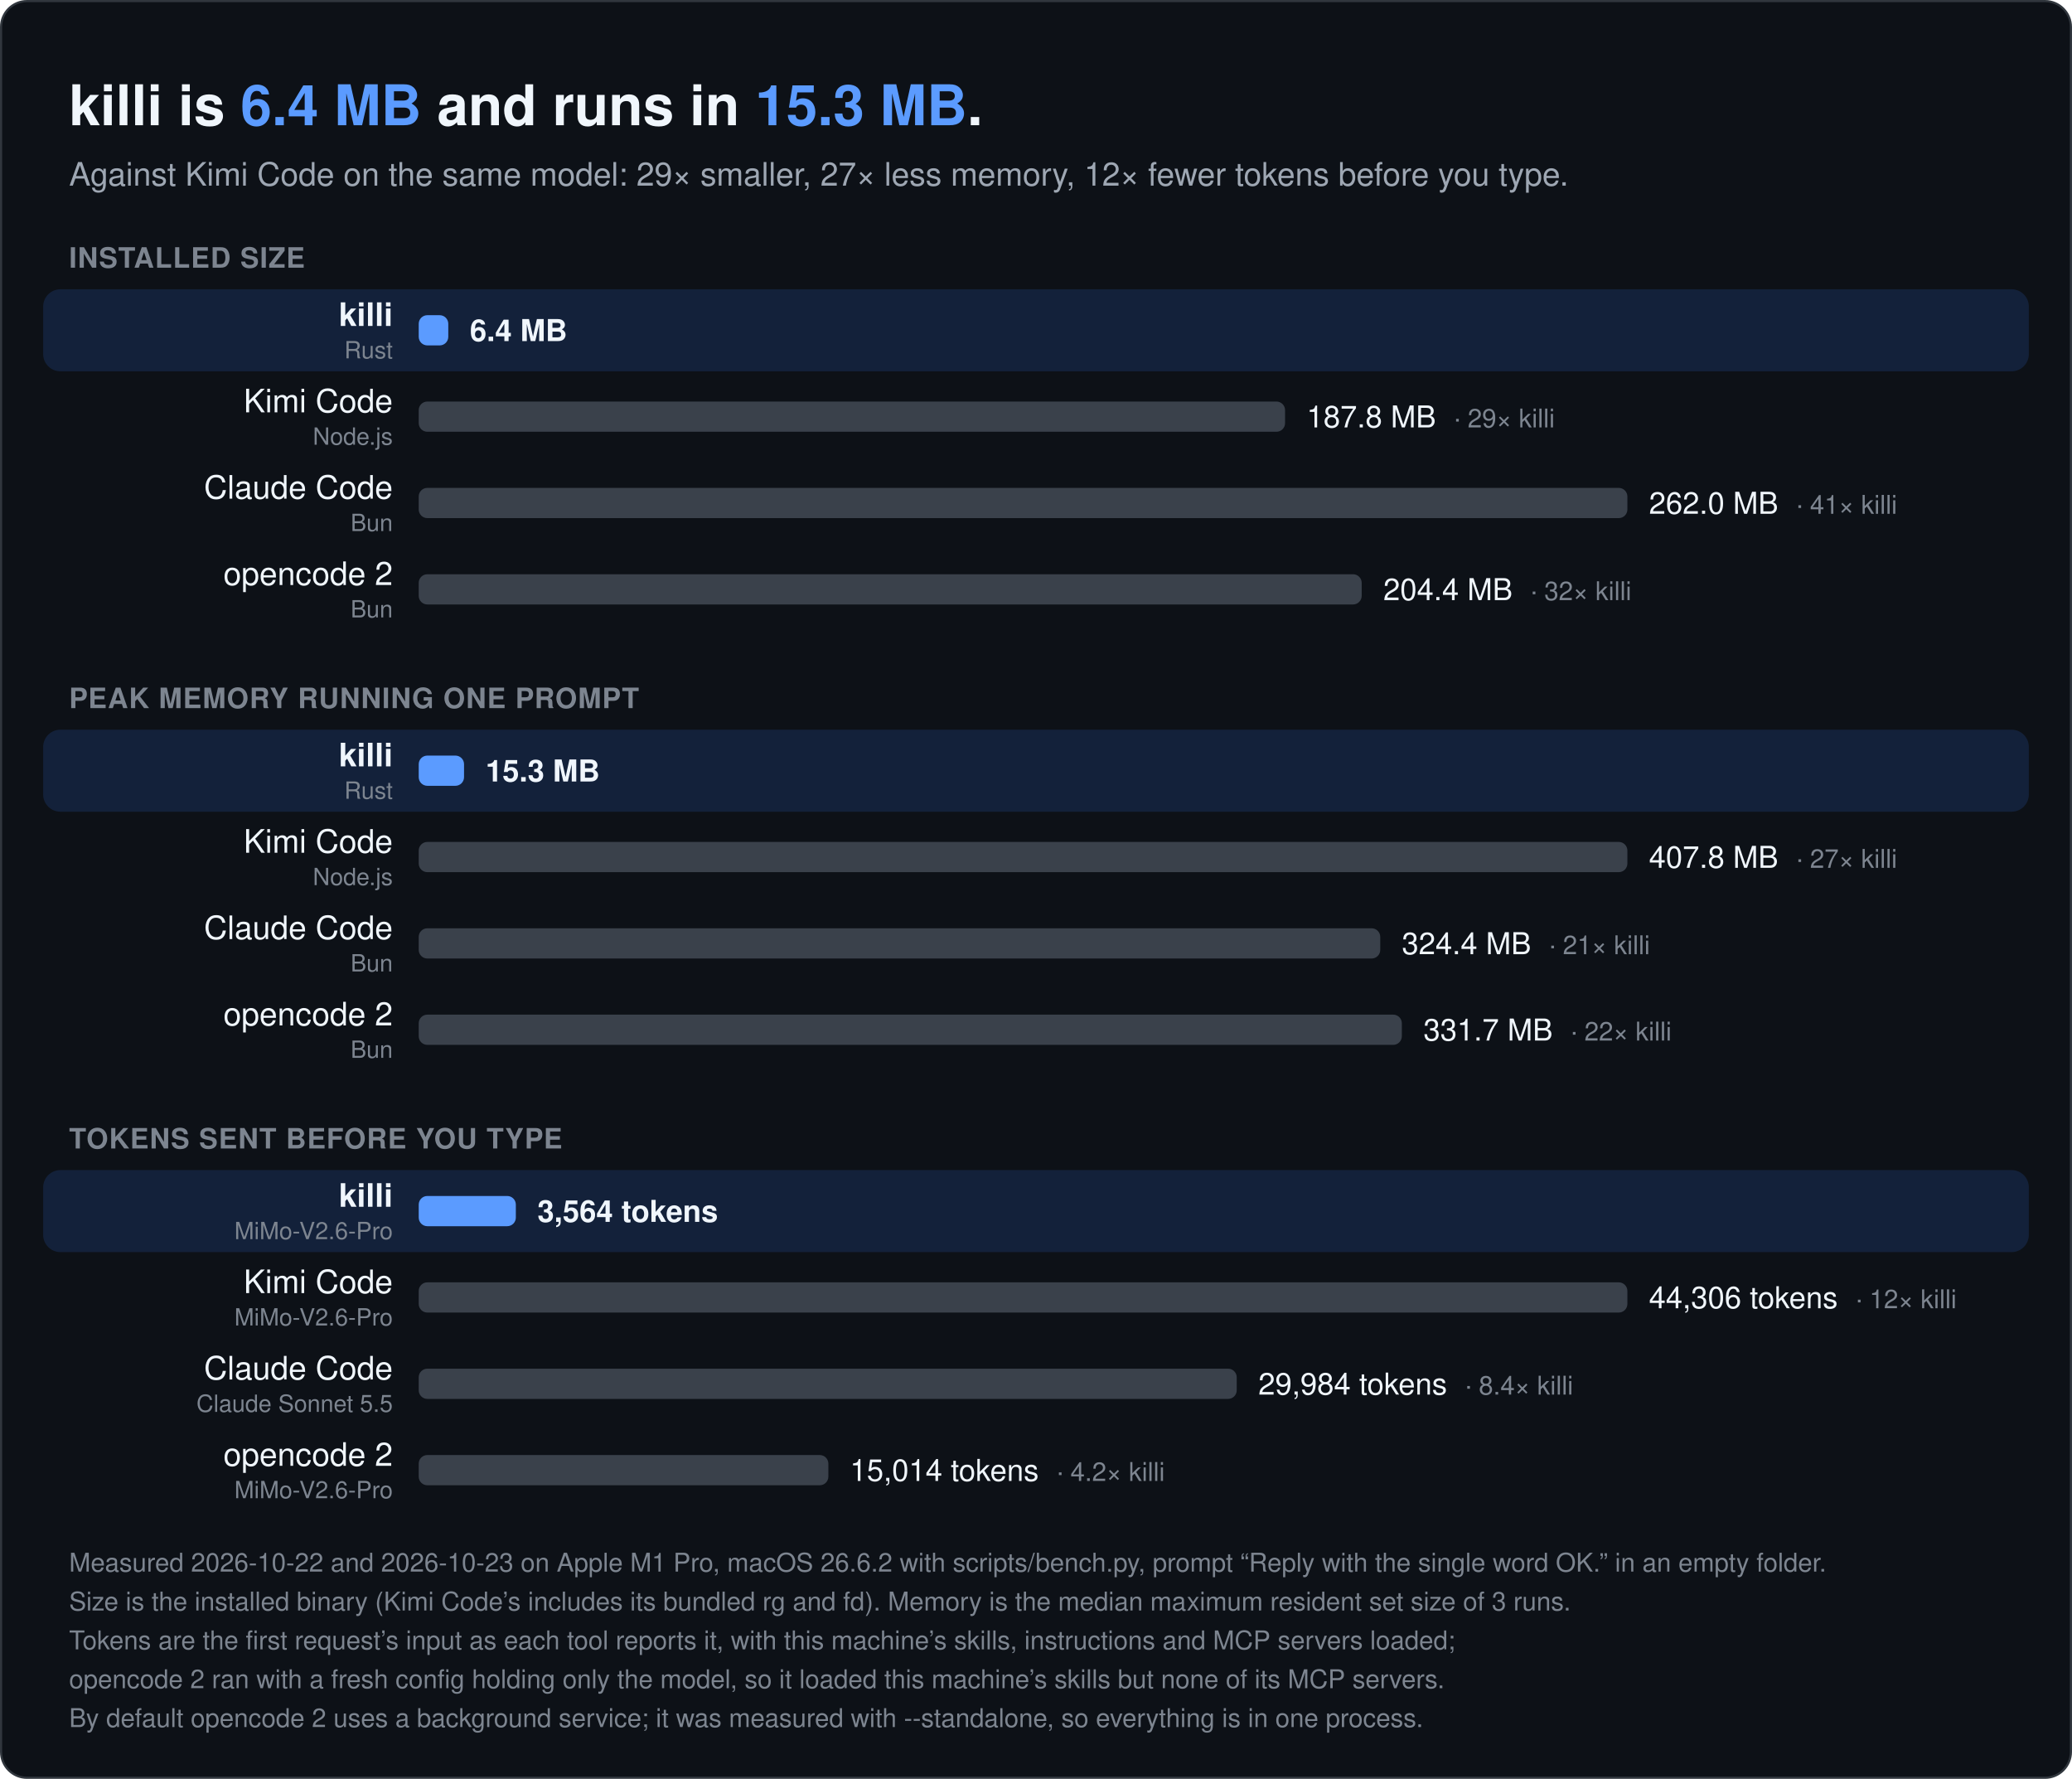
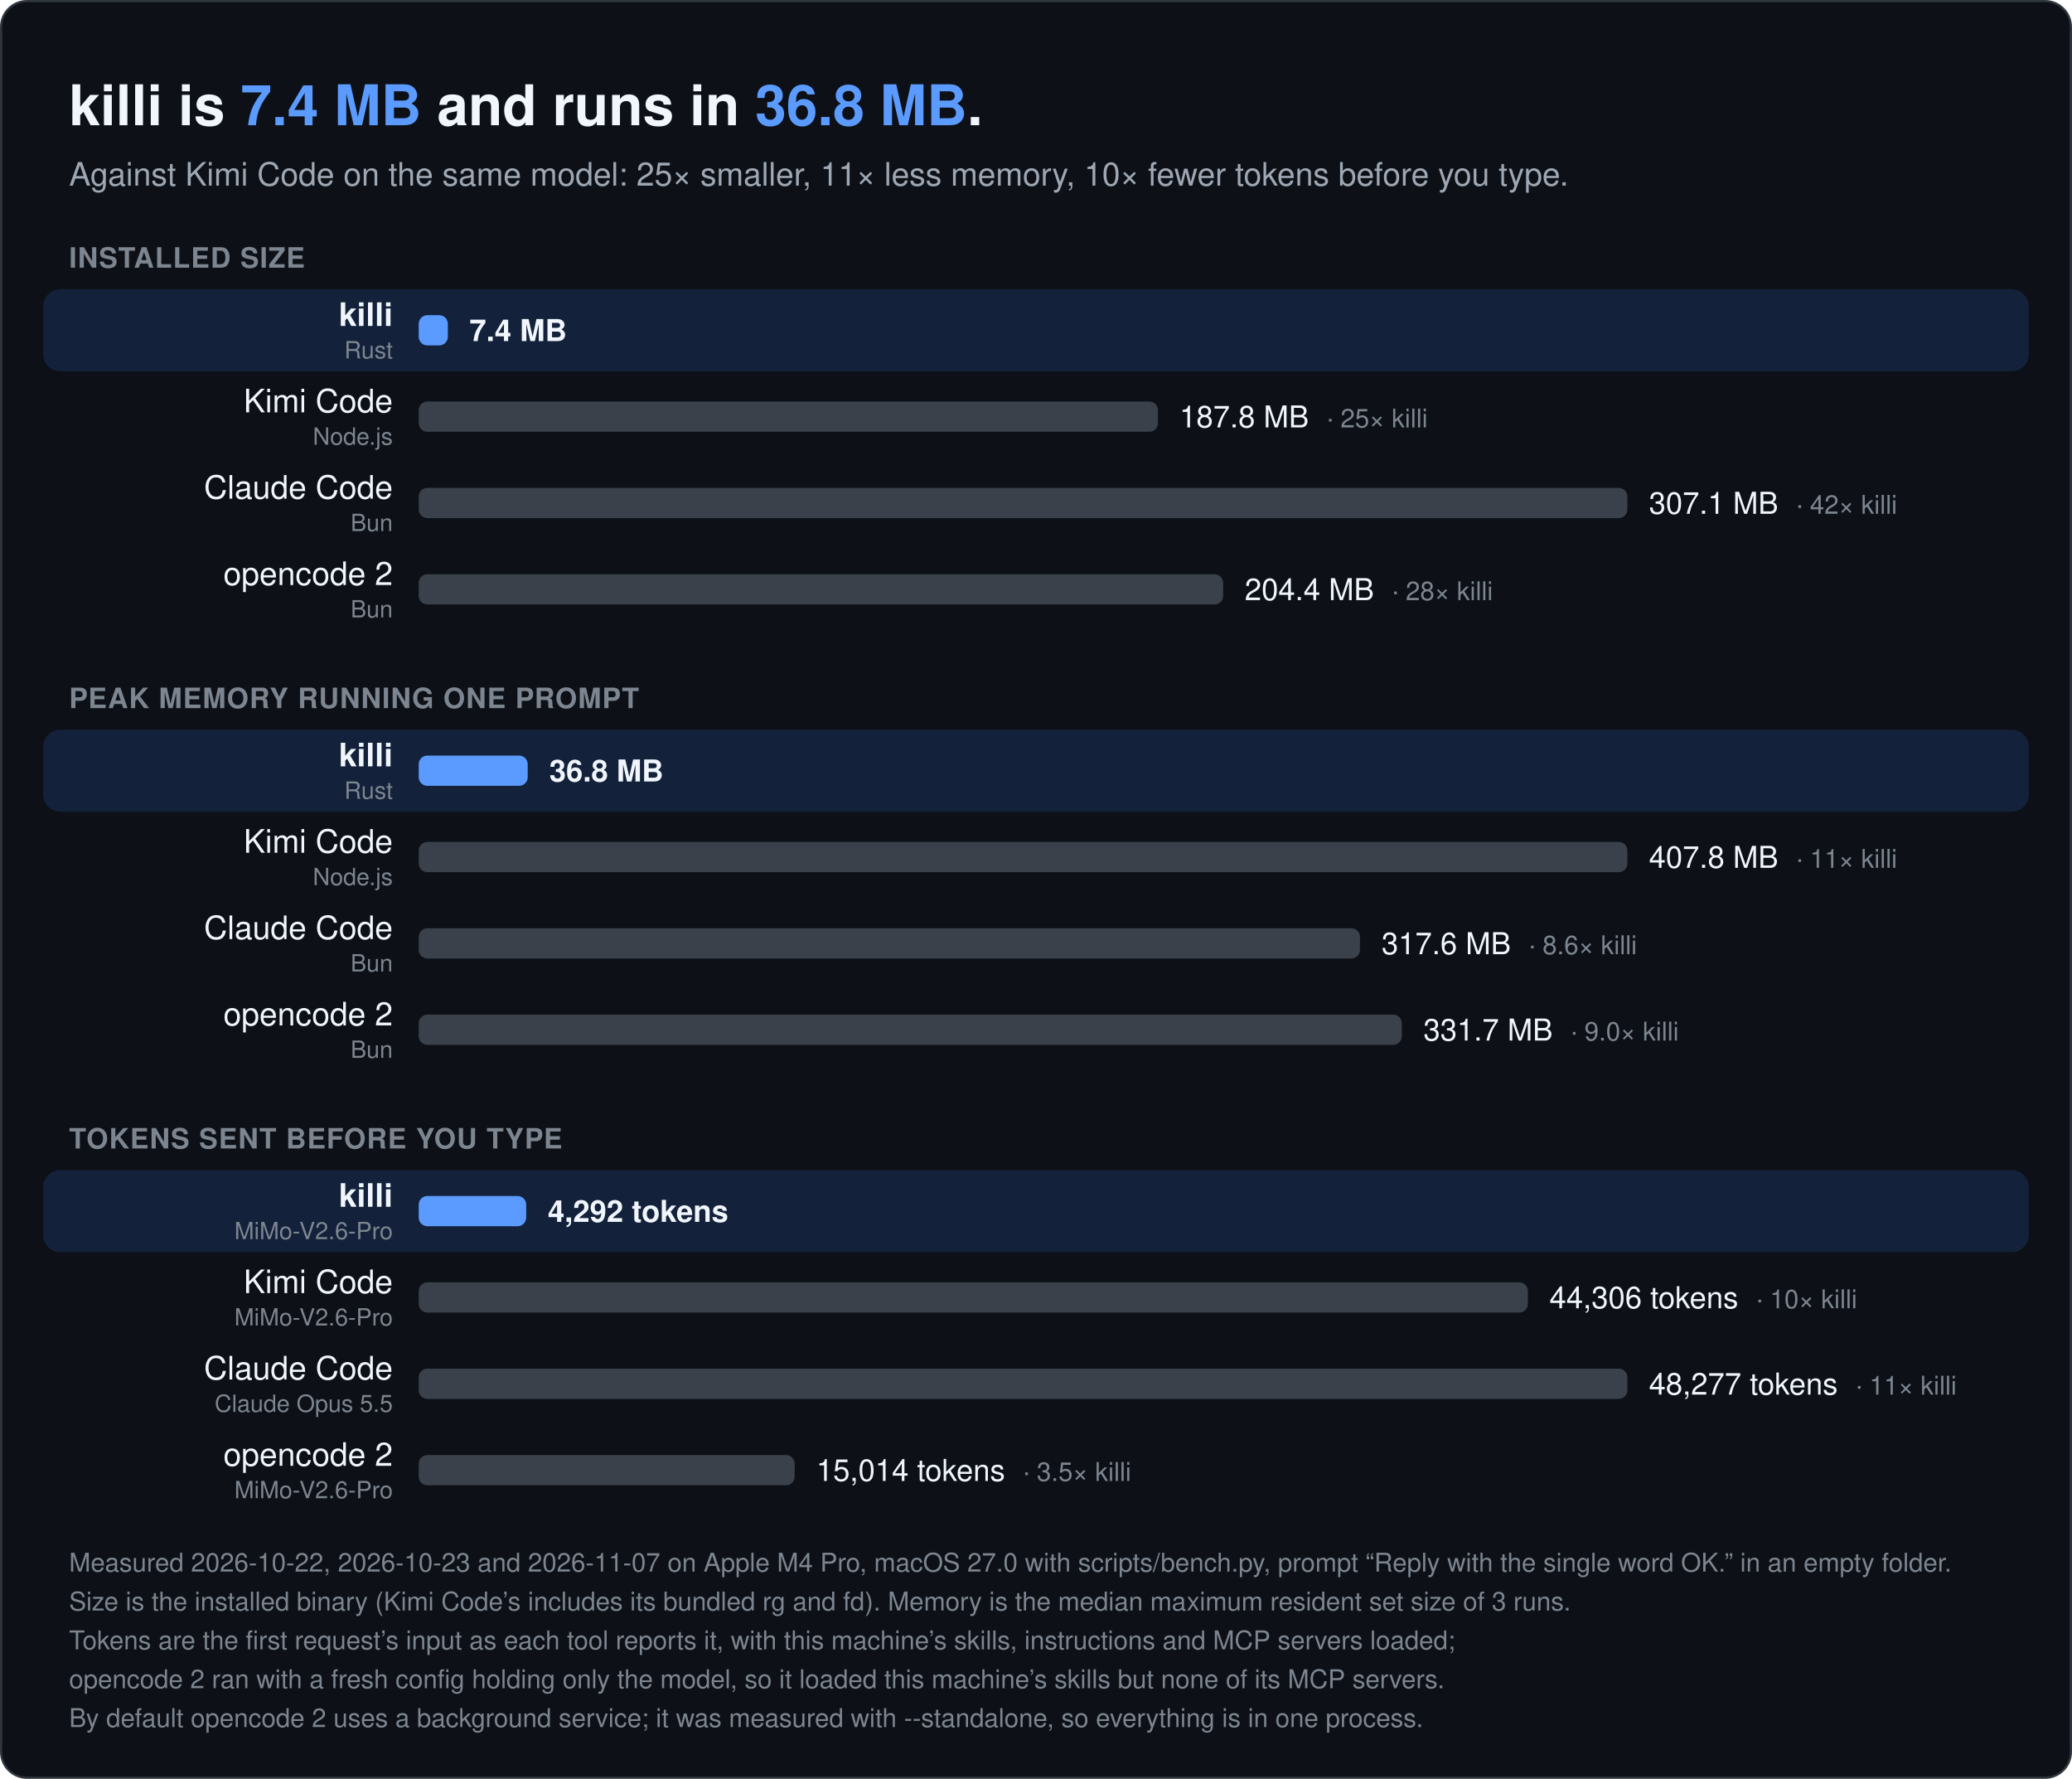
- <svg xmlns="http://www.w3.org/2000/svg" width="960" height="824" viewBox="0 0 960 824" font-family="-apple-system, BlinkMacSystemFont, 'Segoe UI', Helvetica, Arial, sans-serif" role="img" aria-label="killi 6.4 MB installed, 15.3 MB memory, 3,564 tokens; Kimi Code 187.8 MB installed, 407.8 MB memory, 44,306 tokens; Claude Code 262.0 MB installed, 324.4 MB memory, 29,984 tokens; opencode 2 204.4 MB installed, 331.7 MB memory, 15,014 tokens">
+ <svg xmlns="http://www.w3.org/2000/svg" width="960" height="824" viewBox="0 0 960 824" font-family="-apple-system, BlinkMacSystemFont, 'Segoe UI', Helvetica, Arial, sans-serif" role="img" aria-label="killi 7.4 MB installed, 36.8 MB memory, 4,292 tokens; Kimi Code 187.8 MB installed, 407.8 MB memory, 44,306 tokens; Claude Code 307.1 MB installed, 317.6 MB memory, 48,277 tokens; opencode 2 204.4 MB installed, 331.7 MB memory, 15,014 tokens">
  <rect x="0.5" y="0.5" width="959" height="823" rx="12" fill="#0d1117" stroke="#30363d" />
-   <text x="32" y="58" font-size="26" font-weight="700" fill="#f0f6fc">killi is <tspan fill="#5b9bff">6.4 MB</tspan> and runs in <tspan fill="#5b9bff">15.3 MB</tspan>.</text>
-   <text x="32" y="86" font-size="15" fill="#9ea7b3">Against Kimi Code on the same model: 29× smaller, 27× less memory, 12× fewer tokens before you type.</text>
+   <text x="32" y="58" font-size="26" font-weight="700" fill="#f0f6fc">killi is <tspan fill="#5b9bff">7.4 MB</tspan> and runs in <tspan fill="#5b9bff">36.8 MB</tspan>.</text>
+   <text x="32" y="86" font-size="15" fill="#9ea7b3">Against Kimi Code on the same model: 25× smaller, 11× less memory, 10× fewer tokens before you type.</text>
  <text x="32" y="124" font-size="13" font-weight="700" fill="#7d8590" letter-spacing="0.4">INSTALLED SIZE</text>
  <rect x="20" y="134" width="920" height="38" rx="8" fill="#13213a" />
  <text x="182" y="151" font-size="15" font-weight="700" fill="#f0f6fc" text-anchor="end">killi</text>
  <text x="182" y="166" font-size="11" fill="#7d8590" text-anchor="end">Rust</text>
-   <rect x="194" y="146" width="13.7" height="14" rx="4" fill="#5b9bff" />
-   <text x="217.7" y="158" font-size="14" font-weight="700" fill="#f0f6fc">6.4 MB</text>
+   <rect x="194" y="146" width="13.5" height="14" rx="4" fill="#5b9bff" />
+   <text x="217.5" y="158" font-size="14" font-weight="700" fill="#f0f6fc">7.4 MB</text>
  <text x="182" y="191" font-size="15" font-weight="500" fill="#f0f6fc" text-anchor="end">Kimi Code</text>
  <text x="182" y="206" font-size="11" fill="#7d8590" text-anchor="end">Node.js</text>
-   <rect x="194" y="186" width="401.4" height="14" rx="4" fill="#3a414b" />
-   <text x="605.4" y="198" font-size="14" font-weight="500" fill="#f0f6fc">187.8 MB<tspan dx="8" font-size="12" font-weight="400" fill="#7d8590">· 29× killi</tspan>
+   <rect x="194" y="186" width="342.5" height="14" rx="4" fill="#3a414b" />
+   <text x="546.5" y="198" font-size="14" font-weight="500" fill="#f0f6fc">187.8 MB<tspan dx="8" font-size="12" font-weight="400" fill="#7d8590">· 25× killi</tspan>
  </text>
  <text x="182" y="231" font-size="15" font-weight="500" fill="#f0f6fc" text-anchor="end">Claude Code</text>
  <text x="182" y="246" font-size="11" fill="#7d8590" text-anchor="end">Bun</text>
  <rect x="194" y="226" width="560.0" height="14" rx="4" fill="#3a414b" />
-   <text x="764.0" y="238" font-size="14" font-weight="500" fill="#f0f6fc">262.0 MB<tspan dx="8" font-size="12" font-weight="400" fill="#7d8590">· 41× killi</tspan>
+   <text x="764.0" y="238" font-size="14" font-weight="500" fill="#f0f6fc">307.1 MB<tspan dx="8" font-size="12" font-weight="400" fill="#7d8590">· 42× killi</tspan>
  </text>
  <text x="182" y="271" font-size="15" font-weight="500" fill="#f0f6fc" text-anchor="end">opencode 2</text>
  <text x="182" y="286" font-size="11" fill="#7d8590" text-anchor="end">Bun</text>
-   <rect x="194" y="266" width="436.9" height="14" rx="4" fill="#3a414b" />
-   <text x="640.9" y="278" font-size="14" font-weight="500" fill="#f0f6fc">204.4 MB<tspan dx="8" font-size="12" font-weight="400" fill="#7d8590">· 32× killi</tspan>
+   <rect x="194" y="266" width="372.7" height="14" rx="4" fill="#3a414b" />
+   <text x="576.7" y="278" font-size="14" font-weight="500" fill="#f0f6fc">204.4 MB<tspan dx="8" font-size="12" font-weight="400" fill="#7d8590">· 28× killi</tspan>
  </text>
  <text x="32" y="328" font-size="13" font-weight="700" fill="#7d8590" letter-spacing="0.4">PEAK MEMORY RUNNING ONE PROMPT</text>
  <rect x="20" y="338" width="920" height="38" rx="8" fill="#13213a" />
  <text x="182" y="355" font-size="15" font-weight="700" fill="#f0f6fc" text-anchor="end">killi</text>
  <text x="182" y="370" font-size="11" fill="#7d8590" text-anchor="end">Rust</text>
-   <rect x="194" y="350" width="21.0" height="14" rx="4" fill="#5b9bff" />
-   <text x="225.0" y="362" font-size="14" font-weight="700" fill="#f0f6fc">15.3 MB</text>
+   <rect x="194" y="350" width="50.5" height="14" rx="4" fill="#5b9bff" />
+   <text x="254.5" y="362" font-size="14" font-weight="700" fill="#f0f6fc">36.8 MB</text>
  <text x="182" y="395" font-size="15" font-weight="500" fill="#f0f6fc" text-anchor="end">Kimi Code</text>
  <text x="182" y="410" font-size="11" fill="#7d8590" text-anchor="end">Node.js</text>
  <rect x="194" y="390" width="560.0" height="14" rx="4" fill="#3a414b" />
-   <text x="764.0" y="402" font-size="14" font-weight="500" fill="#f0f6fc">407.8 MB<tspan dx="8" font-size="12" font-weight="400" fill="#7d8590">· 27× killi</tspan>
+   <text x="764.0" y="402" font-size="14" font-weight="500" fill="#f0f6fc">407.8 MB<tspan dx="8" font-size="12" font-weight="400" fill="#7d8590">· 11× killi</tspan>
  </text>
  <text x="182" y="435" font-size="15" font-weight="500" fill="#f0f6fc" text-anchor="end">Claude Code</text>
  <text x="182" y="450" font-size="11" fill="#7d8590" text-anchor="end">Bun</text>
-   <rect x="194" y="430" width="445.5" height="14" rx="4" fill="#3a414b" />
-   <text x="649.5" y="442" font-size="14" font-weight="500" fill="#f0f6fc">324.4 MB<tspan dx="8" font-size="12" font-weight="400" fill="#7d8590">· 21× killi</tspan>
+   <rect x="194" y="430" width="436.1" height="14" rx="4" fill="#3a414b" />
+   <text x="640.1" y="442" font-size="14" font-weight="500" fill="#f0f6fc">317.6 MB<tspan dx="8" font-size="12" font-weight="400" fill="#7d8590">· 8.6× killi</tspan>
  </text>
  <text x="182" y="475" font-size="15" font-weight="500" fill="#f0f6fc" text-anchor="end">opencode 2</text>
  <text x="182" y="490" font-size="11" fill="#7d8590" text-anchor="end">Bun</text>
  <rect x="194" y="470" width="455.5" height="14" rx="4" fill="#3a414b" />
-   <text x="659.5" y="482" font-size="14" font-weight="500" fill="#f0f6fc">331.7 MB<tspan dx="8" font-size="12" font-weight="400" fill="#7d8590">· 22× killi</tspan>
+   <text x="659.5" y="482" font-size="14" font-weight="500" fill="#f0f6fc">331.7 MB<tspan dx="8" font-size="12" font-weight="400" fill="#7d8590">· 9.0× killi</tspan>
  </text>
  <text x="32" y="532" font-size="13" font-weight="700" fill="#7d8590" letter-spacing="0.4">TOKENS SENT BEFORE YOU TYPE</text>
  <rect x="20" y="542" width="920" height="38" rx="8" fill="#13213a" />
  <text x="182" y="559" font-size="15" font-weight="700" fill="#f0f6fc" text-anchor="end">killi</text>
  <text x="182" y="574" font-size="11" fill="#7d8590" text-anchor="end">MiMo-V2.6-Pro</text>
-   <rect x="194" y="554" width="45.0" height="14" rx="4" fill="#5b9bff" />
-   <text x="249.0" y="566" font-size="14" font-weight="700" fill="#f0f6fc">3,564 tokens</text>
+   <rect x="194" y="554" width="49.8" height="14" rx="4" fill="#5b9bff" />
+   <text x="253.8" y="566" font-size="14" font-weight="700" fill="#f0f6fc">4,292 tokens</text>
  <text x="182" y="599" font-size="15" font-weight="500" fill="#f0f6fc" text-anchor="end">Kimi Code</text>
  <text x="182" y="614" font-size="11" fill="#7d8590" text-anchor="end">MiMo-V2.6-Pro</text>
-   <rect x="194" y="594" width="560.0" height="14" rx="4" fill="#3a414b" />
-   <text x="764.0" y="606" font-size="14" font-weight="500" fill="#f0f6fc">44,306 tokens<tspan dx="8" font-size="12" font-weight="400" fill="#7d8590">· 12× killi</tspan>
+   <rect x="194" y="594" width="513.9" height="14" rx="4" fill="#3a414b" />
+   <text x="717.9" y="606" font-size="14" font-weight="500" fill="#f0f6fc">44,306 tokens<tspan dx="8" font-size="12" font-weight="400" fill="#7d8590">· 10× killi</tspan>
  </text>
  <text x="182" y="639" font-size="15" font-weight="500" fill="#f0f6fc" text-anchor="end">Claude Code</text>
-   <text x="182" y="654" font-size="11" fill="#7d8590" text-anchor="end">Claude Sonnet 5.5</text>
-   <rect x="194" y="634" width="379.0" height="14" rx="4" fill="#3a414b" />
-   <text x="583.0" y="646" font-size="14" font-weight="500" fill="#f0f6fc">29,984 tokens<tspan dx="8" font-size="12" font-weight="400" fill="#7d8590">· 8.4× killi</tspan>
+   <text x="182" y="654" font-size="11" fill="#7d8590" text-anchor="end">Claude Opus 5.5</text>
+   <rect x="194" y="634" width="560.0" height="14" rx="4" fill="#3a414b" />
+   <text x="764.0" y="646" font-size="14" font-weight="500" fill="#f0f6fc">48,277 tokens<tspan dx="8" font-size="12" font-weight="400" fill="#7d8590">· 11× killi</tspan>
  </text>
  <text x="182" y="679" font-size="15" font-weight="500" fill="#f0f6fc" text-anchor="end">opencode 2</text>
  <text x="182" y="694" font-size="11" fill="#7d8590" text-anchor="end">MiMo-V2.6-Pro</text>
-   <rect x="194" y="674" width="189.8" height="14" rx="4" fill="#3a414b" />
-   <text x="393.8" y="686" font-size="14" font-weight="500" fill="#f0f6fc">15,014 tokens<tspan dx="8" font-size="12" font-weight="400" fill="#7d8590">· 4.2× killi</tspan>
+   <rect x="194" y="674" width="174.2" height="14" rx="4" fill="#3a414b" />
+   <text x="378.2" y="686" font-size="14" font-weight="500" fill="#f0f6fc">15,014 tokens<tspan dx="8" font-size="12" font-weight="400" fill="#7d8590">· 3.5× killi</tspan>
  </text>
-   <text x="32" y="728" font-size="12" fill="#7d8590">Measured 2026-10-22 and 2026-10-23 on Apple M1 Pro, macOS 26.6.2 with scripts/bench.py, prompt “Reply with the single word OK.” in an empty folder.</text>
+   <text x="32" y="728" font-size="12" fill="#7d8590">Measured 2026-10-22, 2026-10-23 and 2026-11-07 on Apple M4 Pro, macOS 27.0 with scripts/bench.py, prompt “Reply with the single word OK.” in an empty folder.</text>
  <text x="32" y="746" font-size="12" fill="#7d8590">Size is the installed binary (Kimi Code’s includes its bundled rg and fd). Memory is the median maximum resident set size of 3 runs.</text>
  <text x="32" y="764" font-size="12" fill="#7d8590">Tokens are the first request’s input as each tool reports it, with this machine’s skills, instructions and MCP servers loaded;</text>
  <text x="32" y="782" font-size="12" fill="#7d8590">opencode 2 ran with a fresh config holding only the model, so it loaded this machine’s skills but none of its MCP servers.</text>
  <text x="32" y="800" font-size="12" fill="#7d8590">By default opencode 2 uses a background service; it was measured with --standalone, so everything is in one process.</text>
</svg>
